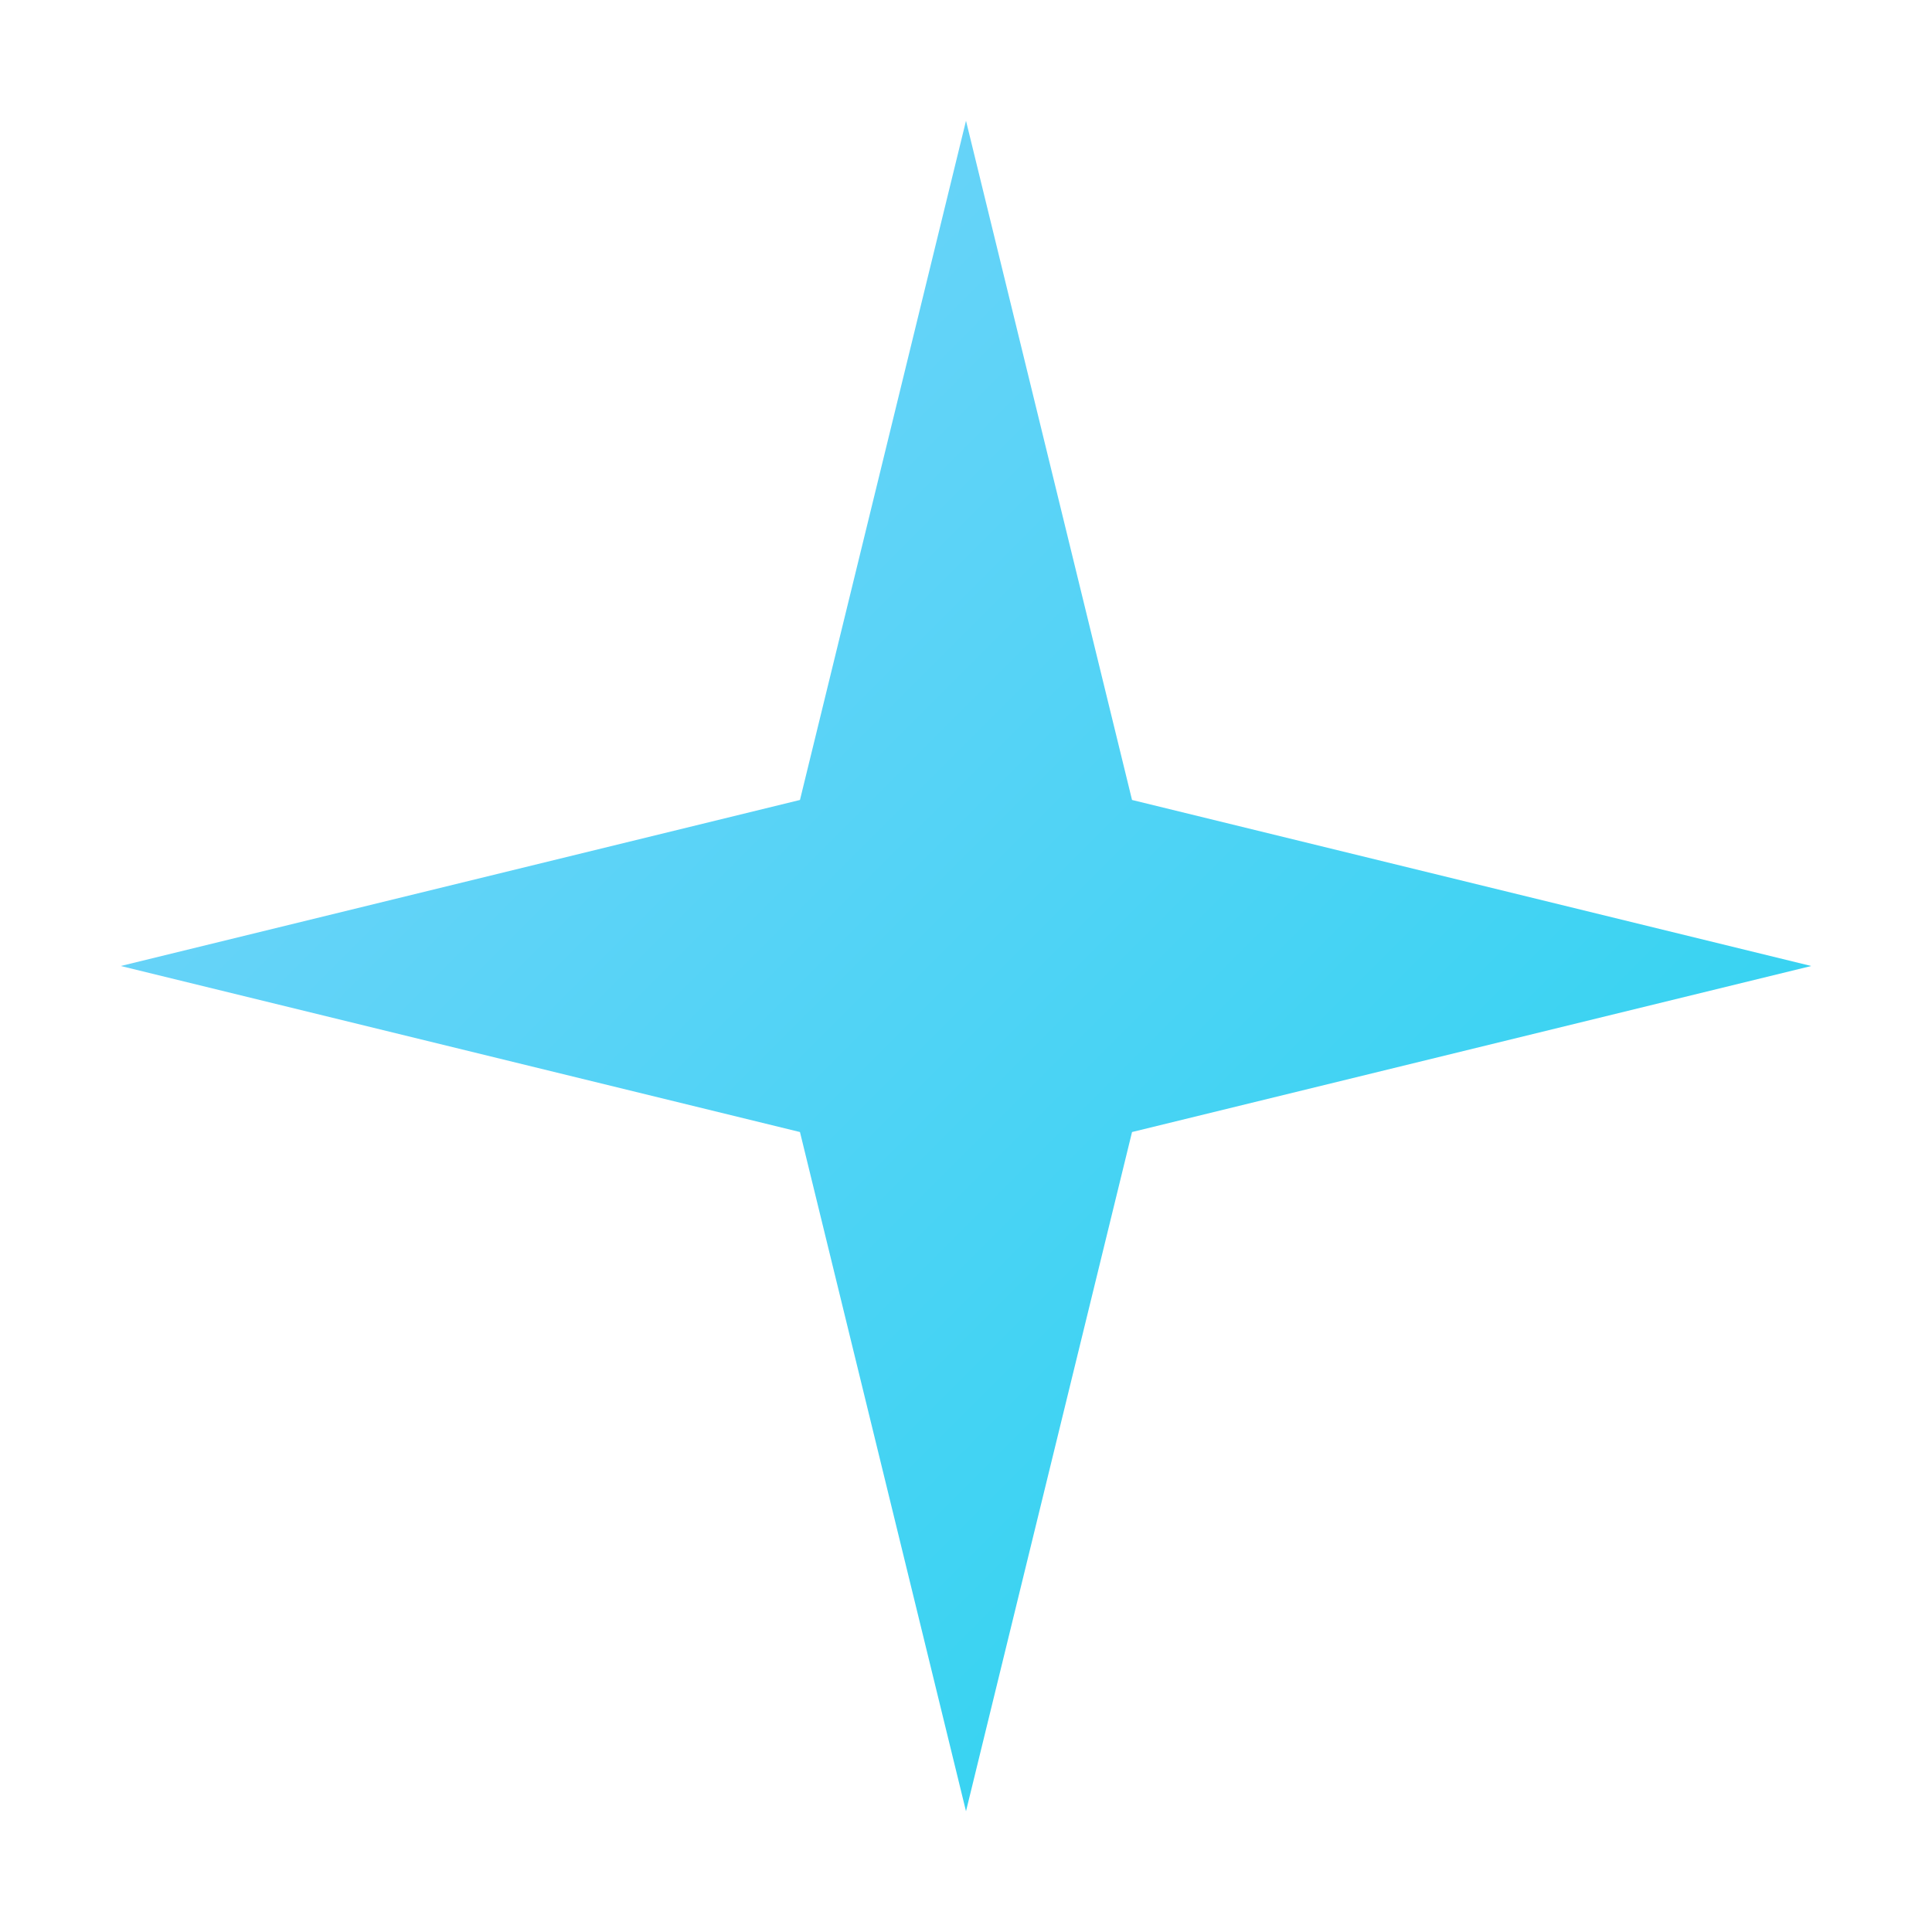
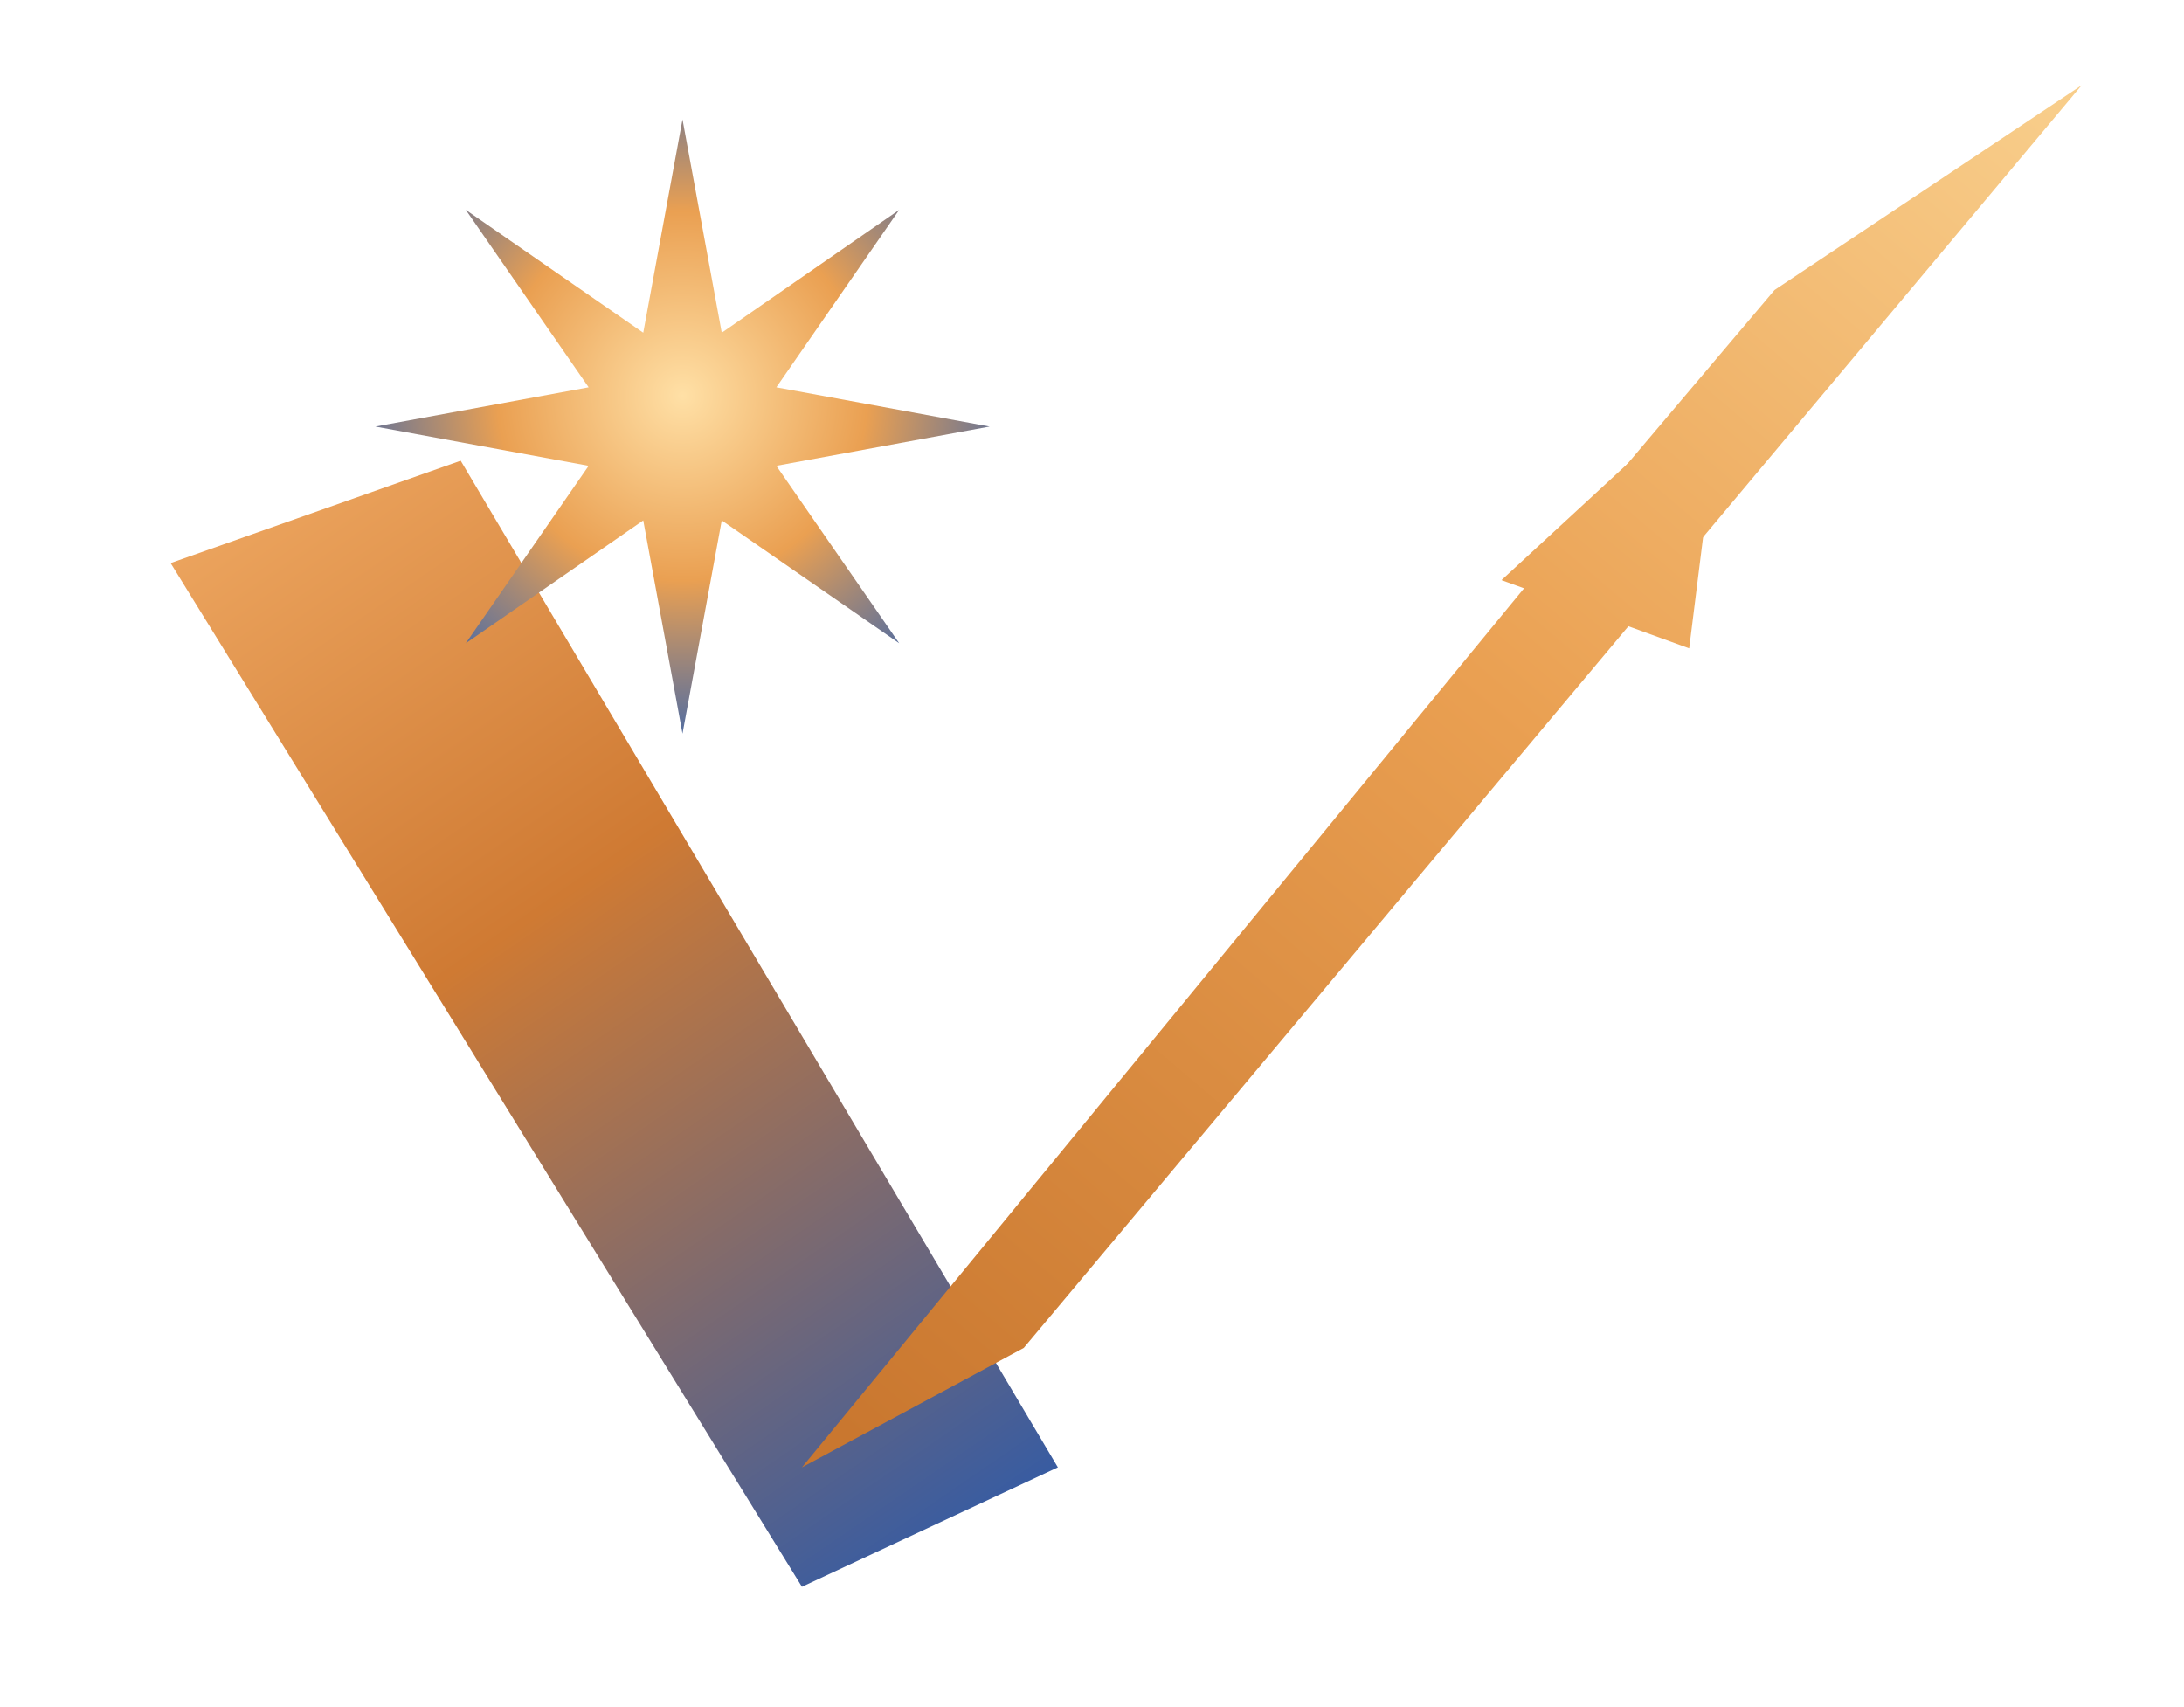
- <svg xmlns="http://www.w3.org/2000/svg" viewBox="0 0 64 64" fill="none">
-   <path d="M32 4 L37.5 26.5 L60 32 L37.5 37.5 L32 60 L26.5 37.5 L4 32 L26.5 26.5 Z" fill="url(#mg)" />
+ <svg xmlns="http://www.w3.org/2000/svg" viewBox="0 0 128 100" fill="none">
  <defs>
-     <linearGradient id="mg" x1="4" y1="4" x2="60" y2="60" gradientUnits="userSpaceOnUse">
-       <stop stop-color="#7dd3fc" />
-       <stop offset="1" stop-color="#22d3ee" />
+     <linearGradient id="vBlade" x1="10" y1="22" x2="58" y2="92" gradientUnits="userSpaceOnUse">
+       <stop stop-color="#f4b06a" />
+       <stop offset="0.45" stop-color="#cf7a33" />
+       <stop offset="1" stop-color="#2f5aa8" />
    </linearGradient>
+     <linearGradient id="comet" x1="52" y1="86" x2="120" y2="6" gradientUnits="userSpaceOnUse">
+       <stop stop-color="#c9772f" />
+       <stop offset="0.55" stop-color="#eaa052" />
+       <stop offset="1" stop-color="#f8cd8a" />
+     </linearGradient>
+     <radialGradient id="star" cx="0.5" cy="0.45" r="0.6">
+       <stop stop-color="#ffe0a6" />
+       <stop offset="0.5" stop-color="#eaa052" />
+       <stop offset="1" stop-color="#3563b0" />
+     </radialGradient>
  </defs>
+   <path d="M10 33 L27 27 L62 86 L47 93 Z" fill="url(#vBlade)" />
+   <path d="M47 86 L60 79 L122 5 L104 17 L93 30 Z" fill="url(#comet)" />
+   <path d="M88 34 L101 22 L99 38 Z" fill="url(#comet)" />
+   <path d="M40 7 L42.3 19.5 L52.7 12.3 L45.5 22.7 L58 25 L45.5 27.3 L52.7 37.7 L42.3 30.5 L40 43 L37.7 30.5 L27.3 37.7 L34.5 27.3 L22 25 L34.5 22.7 L27.3 12.3 L37.7 19.5 Z" fill="url(#star)" />
</svg>
